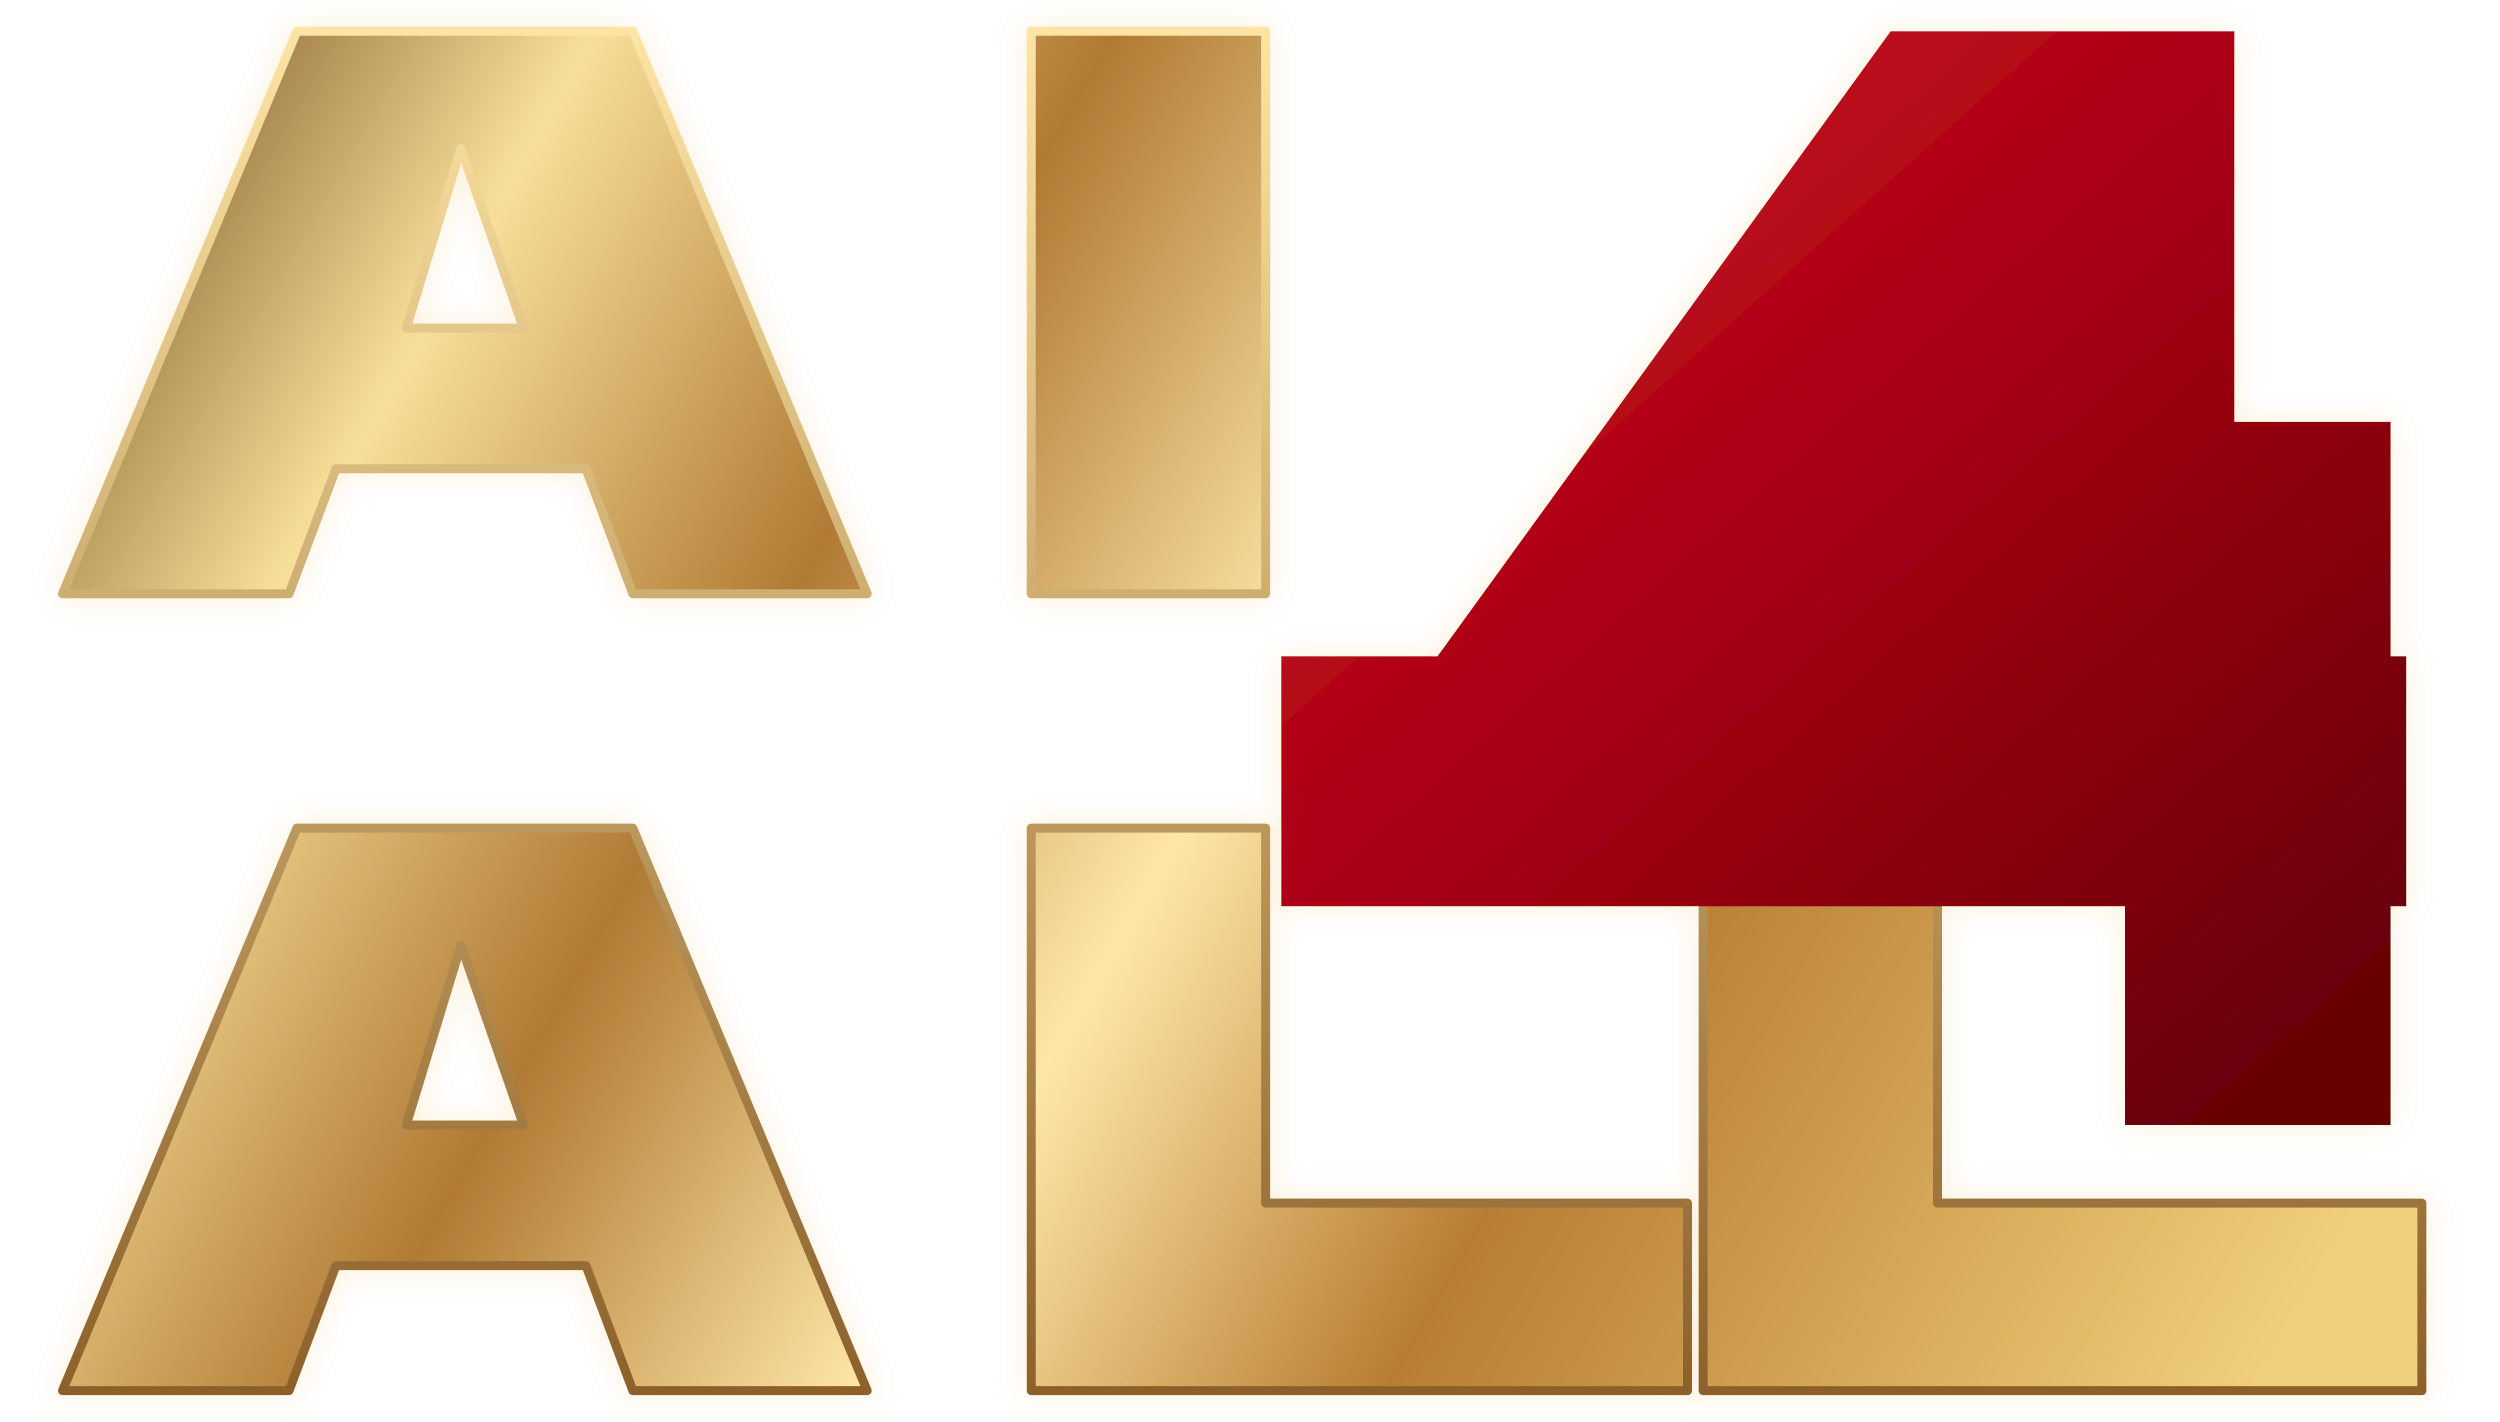
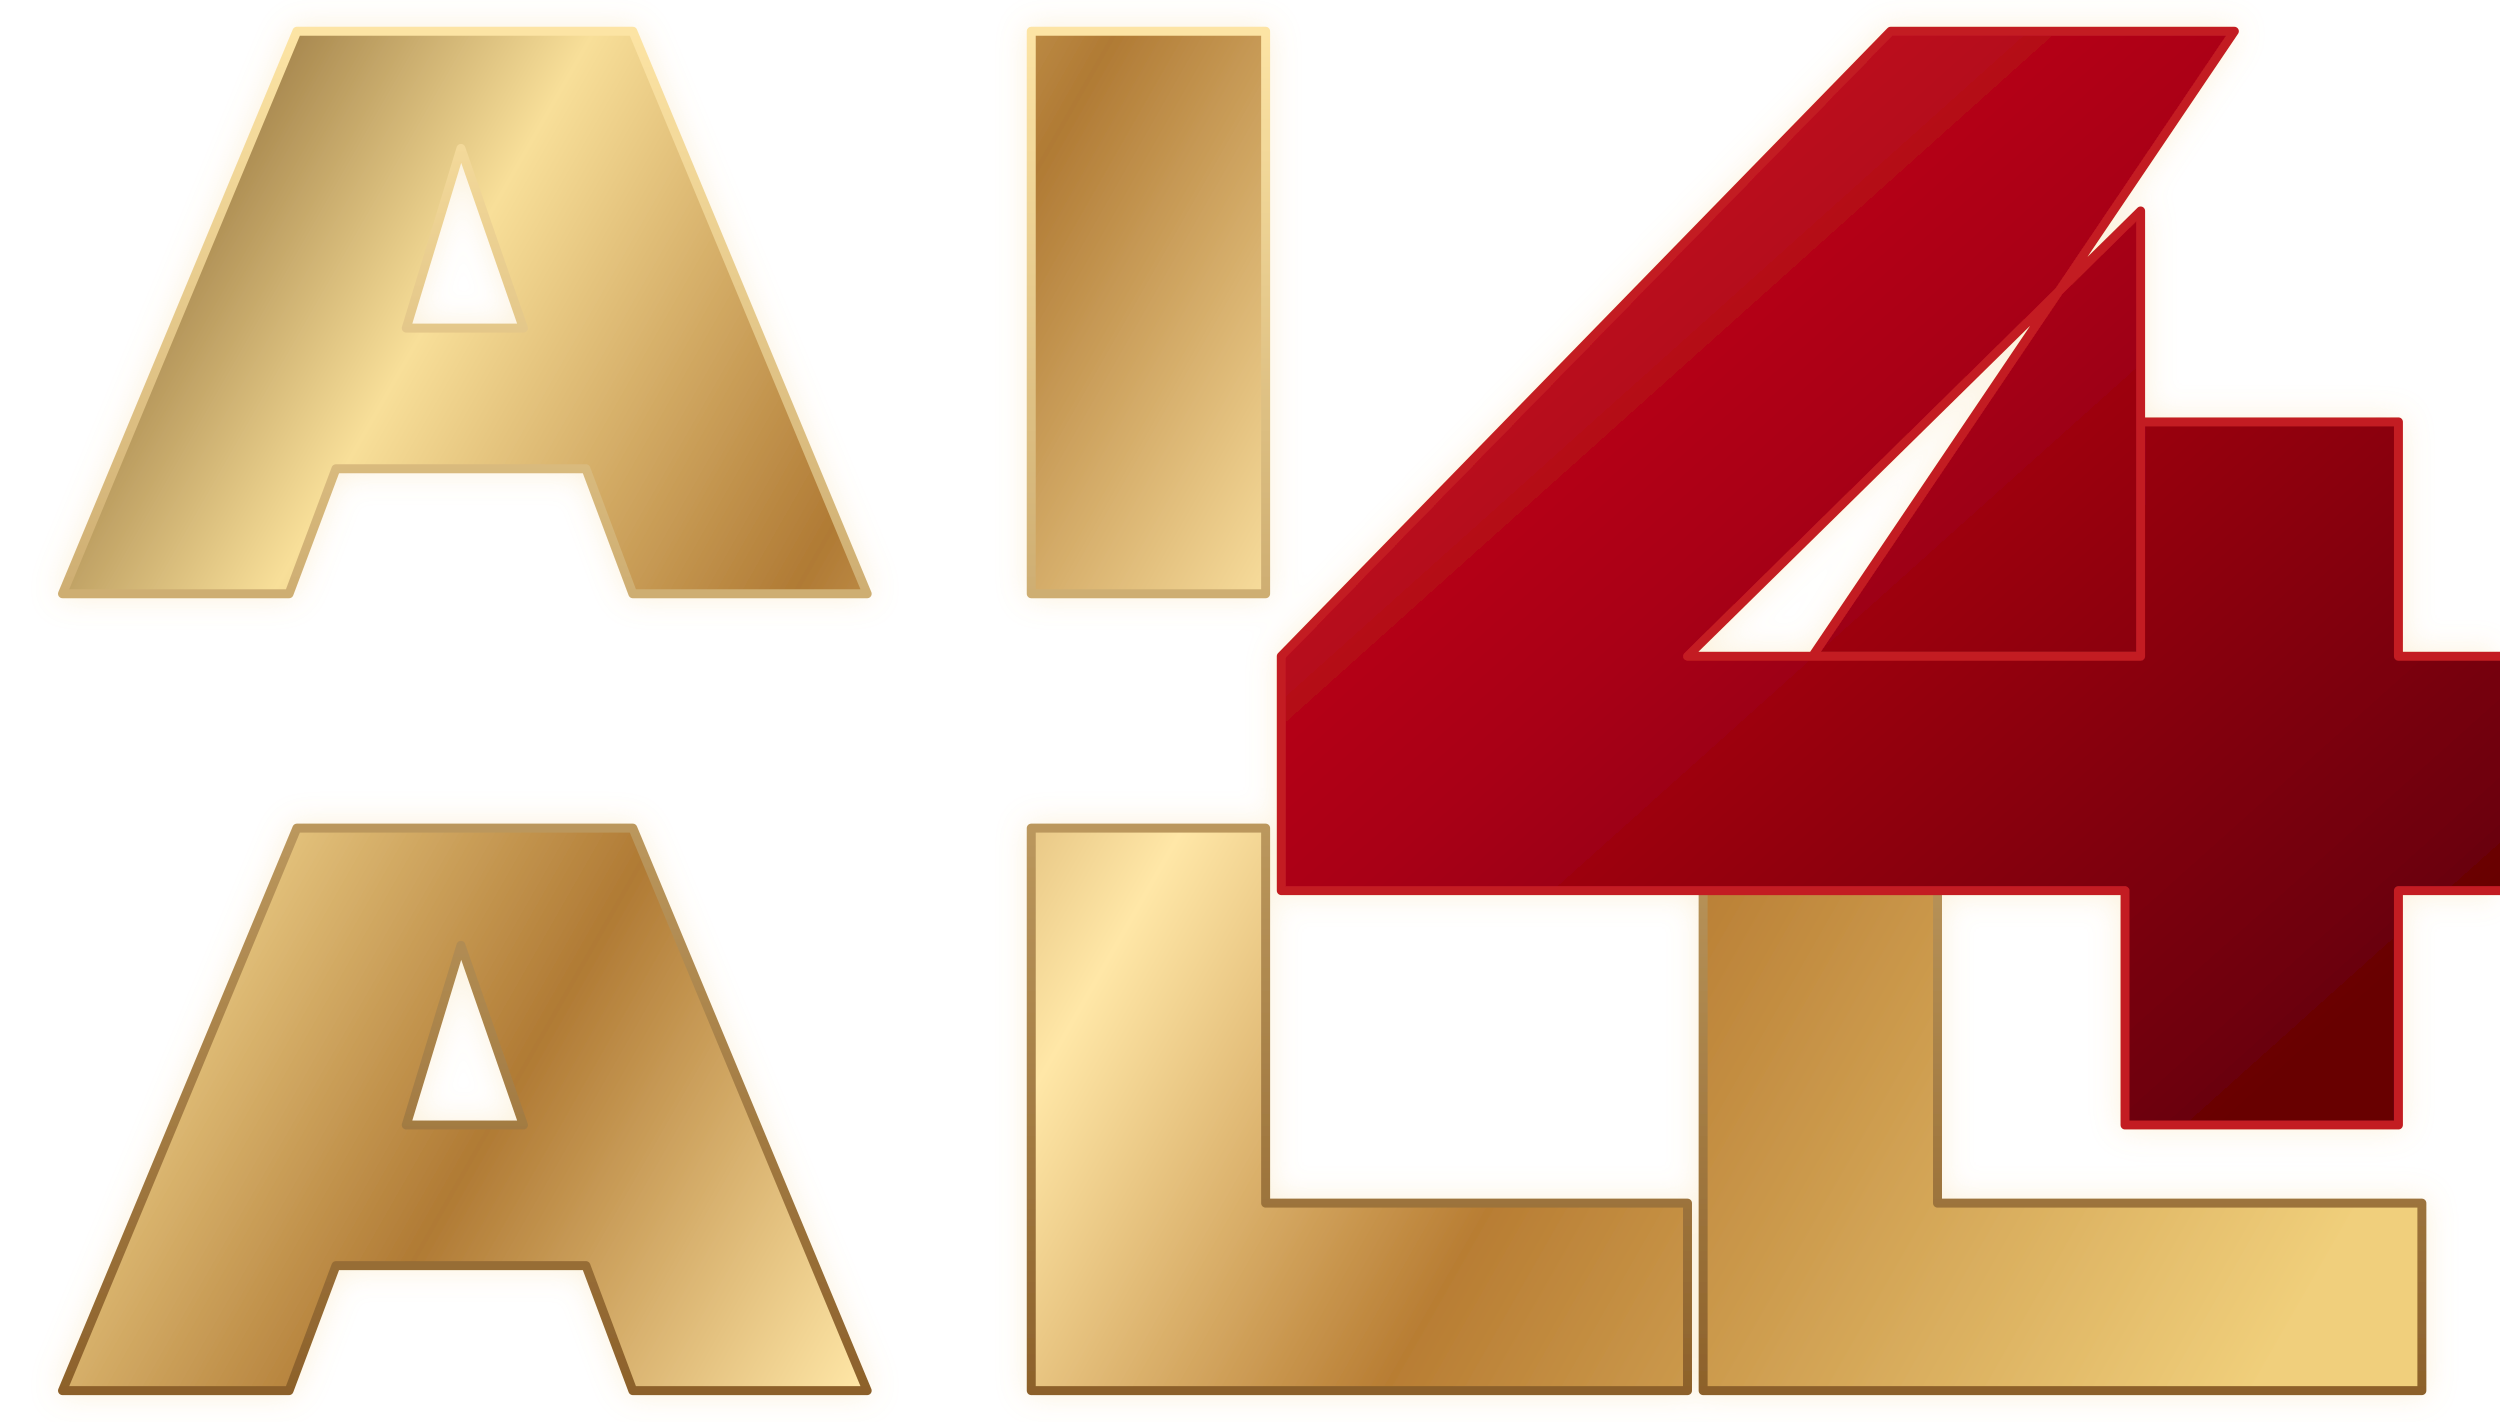
<svg xmlns="http://www.w3.org/2000/svg" viewBox="0 0 320 182" role="img" aria-labelledby="title">
  <defs>
    <linearGradient id="gold" x1="12" y1="12" x2="292" y2="172" gradientUnits="userSpaceOnUse">
      <stop offset="0" stop-color="#7c5825" />
      <stop offset="0.16" stop-color="#f8df99" />
      <stop offset="0.34" stop-color="#b07a34" />
      <stop offset="0.52" stop-color="#ffe7a7" />
      <stop offset="0.7" stop-color="#b87d33" />
      <stop offset="1" stop-color="#f0cf7b" />
    </linearGradient>
    <linearGradient id="gold-stroke" x1="0" y1="0" x2="0" y2="182" gradientUnits="userSpaceOnUse">
      <stop offset="0" stop-color="#ffe7a7" />
      <stop offset="1" stop-color="#8a5e28" />
    </linearGradient>
    <linearGradient id="red" x1="176" y1="0" x2="296" y2="134" gradientUnits="userSpaceOnUse">
      <stop offset="0" stop-color="#d21927" />
      <stop offset="0.46" stop-color="#a90014" />
      <stop offset="1" stop-color="#680006" />
    </linearGradient>
    <filter id="shadow" x="-12%" y="-12%" width="124%" height="130%">
      <feDropShadow dx="0" dy="7" stdDeviation="5" flood-color="#000000" flood-opacity="0.45" />
      <feDropShadow dx="0" dy="0" stdDeviation="2" flood-color="#f3c56f" flood-opacity="0.24" />
    </filter>
  </defs>
  <g filter="url(#shadow)" stroke-linejoin="round">
    <g fill="url(#gold)" stroke="url(#gold-stroke)" stroke-width="1.15">
      <path fill-rule="evenodd" d="M8 76 38 4h43l30 72H81l-6-16H43l-6 16H8Zm44-34h15L59 19 52 42Z" />
      <path d="M132 4h30v72h-30z" />
      <path fill-rule="evenodd" d="M8 178l30-72h43l30 72H81l-6-16H43l-6 16H8Zm44-34h15l-8-23-7 23Z" />
      <path d="M132 106h30v48h54v24h-84z" />
      <path d="M218 106h30v48h62v24h-92z" />
    </g>
-     <path fill="url(#red)" d="M242 4h44v50h20v30h2v32h-2v28h-34v-28H164V84h20L242 4Z" />
+     <path fill="url(#red)" stroke="#c31a24" stroke-width="1.15" fill-rule="evenodd" d="M242 4h44l-54 80h42V54h33v30h21v30h-21v30h-35v-30H164V84L242 4ZM216 84h58V27l-58 57Z" />
  </g>
</svg>
